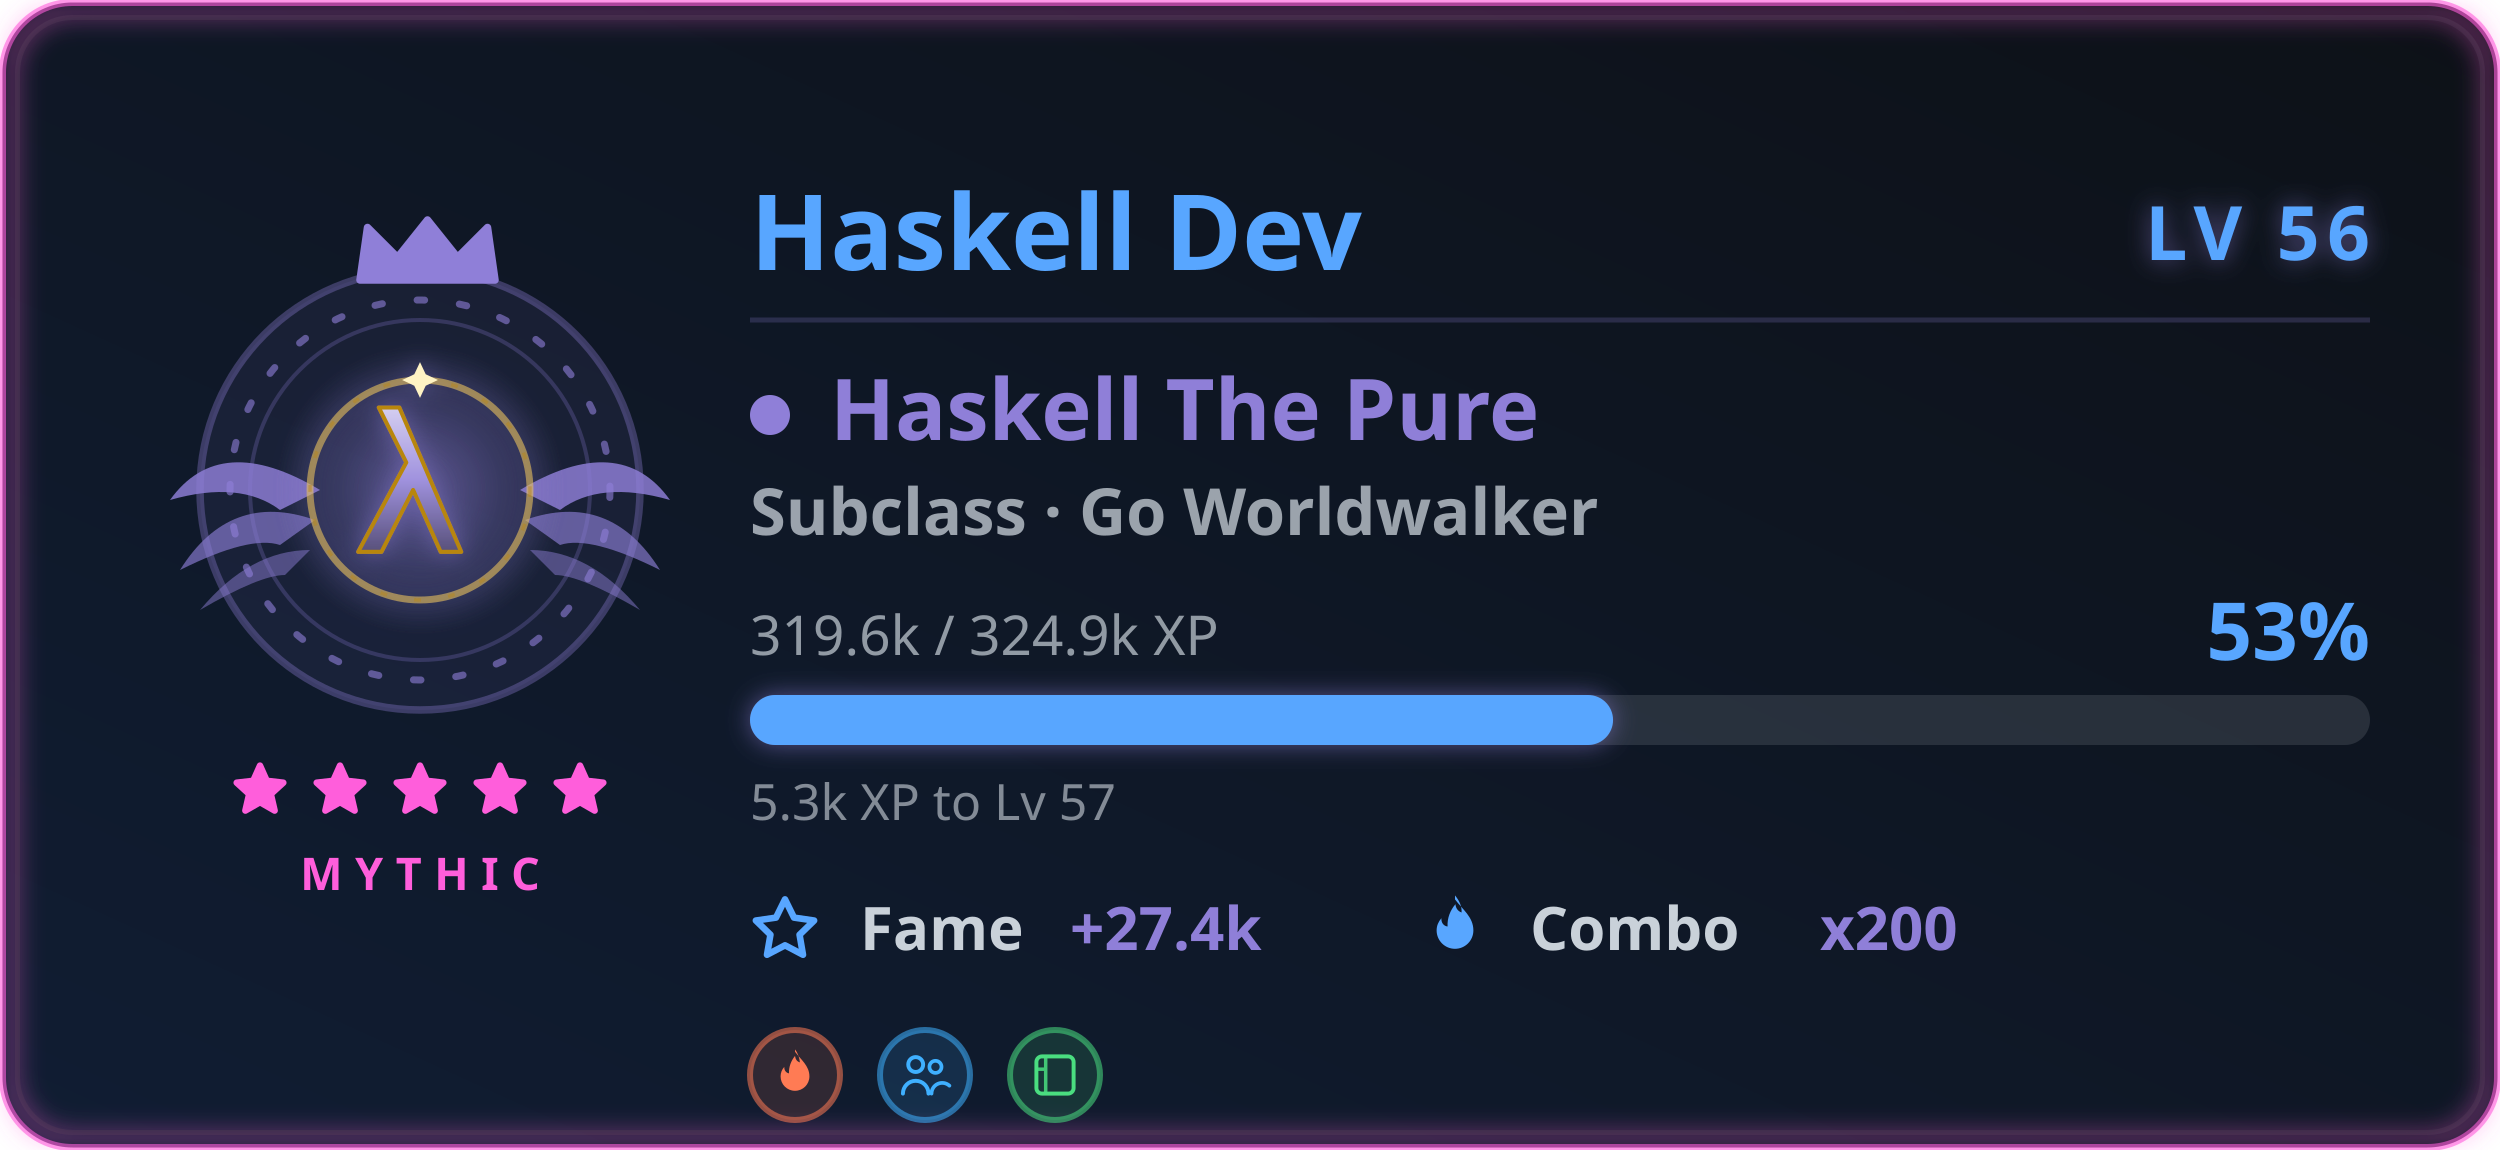
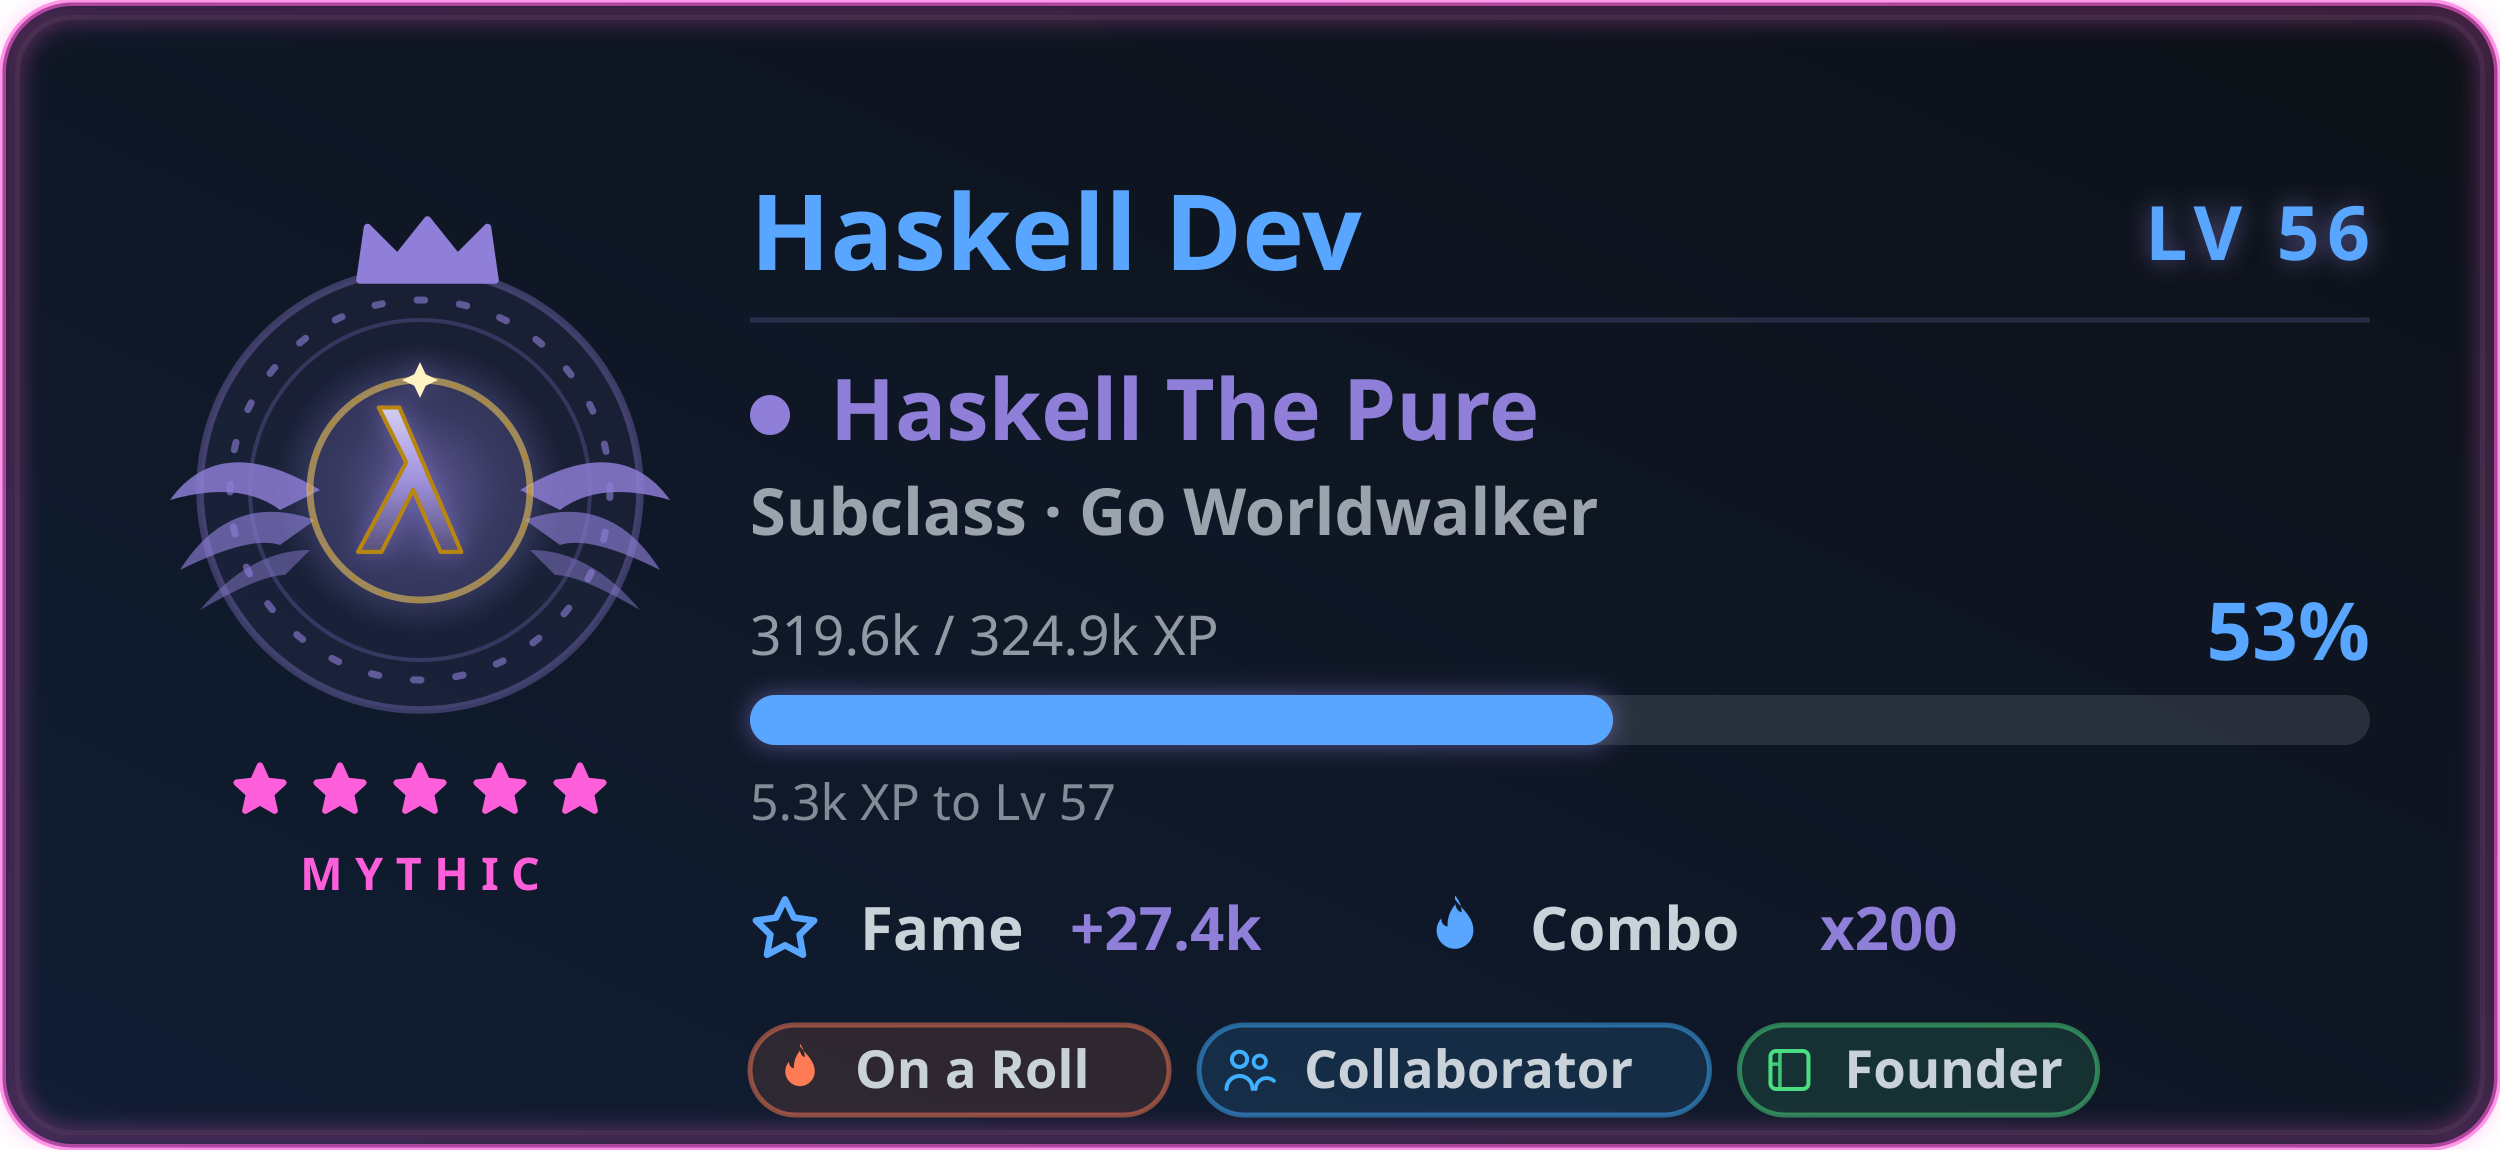
<svg xmlns="http://www.w3.org/2000/svg" width="500" height="230" viewBox="0 0 500 230" role="img" aria-labelledby="card-title-a11y card-desc-a11y">
  <style>
text { font-family: 'Segoe UI', Ubuntu, 'Helvetica Neue', sans-serif; }
.title { font-size: 18px; font-weight: 600; fill: #58a6ff; }
.title-icon { fill: #58a6ff; }
.icon { fill: #58a6ff; }


.gl-name { font-size: 21px; font-weight: 700; fill: #58a6ff; }
.gl-lvl { font-size: 15px; font-weight: 800; letter-spacing: 1.5px; fill: #58a6ff; }
.gl-class { font-size: 17px; font-weight: 700; fill: #8f7fd8; }
.gl-sub { font-size: 13px; font-weight: 600; fill: #c9d1d9; opacity: 0.75; }
.gl-meta { font-size: 11px; fill: #c9d1d9; opacity: 0.7; }
.gl-pct { font-size: 16px; font-weight: 800; fill: #58a6ff; }
.gl-chip-label { font-size: 12px; font-weight: 600; fill: #c9d1d9; }
.gl-chip-value { font-size: 12px; font-weight: 800; fill: #8f7fd8; }
.gl-hint { font-size: 10px; fill: #c9d1d9; opacity: 0.62; }
+ .gl-badge-label { font-size: 10.5px; font-weight: 600; }
.gl-rarity { font-size: 9px; font-weight: 700; letter-spacing: 2.5px; fill: #ff5edb; }

</style>
  <defs>
    <linearGradient id="card-bg" x1="0" y1="0" x2="1" y2="1" gradientTransform="rotate(90, 0.5, 0.5)">
      <stop offset="0.0%" stop-color="#0d1117" />
      <stop offset="100.0%" stop-color="#101d33" />
    </linearGradient>
    <filter id="card-glow" x="-50%" y="-50%" width="200%" height="200%">
      <feGaussianBlur in="SourceGraphic" stdDeviation="3" result="blur" />
      <feFlood flood-color="#58a6ff" flood-opacity="0.55" result="tint" />
      <feComposite in="tint" in2="blur" operator="in" result="softGlow" />
      <feMerge>
        <feMergeNode in="softGlow" />
        <feMergeNode in="SourceGraphic" />
      </feMerge>
    </filter>
    <filter id="gl-glow" x="-60%" y="-60%" width="220%" height="220%">
      <feGaussianBlur in="SourceGraphic" stdDeviation="2.4" result="b" />
      <feFlood flood-color="#8f7fd8" flood-opacity="0.55" result="t" />
      <feComposite in="t" in2="b" operator="in" result="g" />
      <feMerge>
        <feMergeNode in="g" />
        <feMergeNode in="SourceGraphic" />
      </feMerge>
    </filter>
    <filter id="gl-rarity" x="-20%" y="-20%" width="140%" height="140%">
      <feGaussianBlur stdDeviation="2.4" />
    </filter>
  </defs>
  <rect x="0.5" y="0.5" width="499" height="229" rx="14" fill="url(#card-bg)" stroke="#ff5edb" stroke-width="1.4" stroke-opacity="0.6" />
  <rect x="3.5" y="3.5" width="493" height="223" rx="11" fill="none" stroke="#30363d" stroke-opacity="0.4" />
  <rect x="2" y="2" width="496" height="226" rx="13" fill="none" stroke="#ff5edb" stroke-width="3.5" stroke-opacity="0.4" filter="url(#gl-rarity)" />
  <g class="fade">
    <g class="">
      <g class="flourish">
        <g transform="translate(84,0)">
          <g transform="translate(0,98)" fill="#8f7fd8">
            <path d="M20 0 Q 40 -12 50 2 Q 36 -2 28 4 Z" opacity="0.82" />
            <path d="M21 6 Q 38 0 48 16 Q 34 9 28 11 Z" opacity="0.64" />
            <path d="M22 12 Q 34 12 44 24 Q 32 17 27 17 Z" opacity="0.48" />
          </g>
        </g>
        <g transform="translate(84,0) scale(-1,1)">
          <g transform="translate(0,98)" fill="#8f7fd8">
            <path d="M20 0 Q 40 -12 50 2 Q 36 -2 28 4 Z" opacity="0.82" />
            <path d="M21 6 Q 38 0 48 16 Q 34 9 28 11 Z" opacity="0.64" />
            <path d="M22 12 Q 34 12 44 24 Q 32 17 27 17 Z" opacity="0.48" />
          </g>
        </g>
      </g>
      <circle cx="84" cy="98" r="44" fill="#8f7fd8" fill-opacity="0.08" stroke="#8f7fd8" stroke-opacity="0.35" stroke-width="1.5" />
      <g class="">
        <circle cx="84" cy="98" r="38" fill="none" stroke="#8f7fd8" stroke-opacity="0.6" stroke-width="1.4" stroke-dasharray="1.5 7" stroke-linecap="round" />
        <circle cx="84" cy="98" r="34" fill="none" stroke="#8f7fd8" stroke-opacity="0.25" stroke-width="0.8" />
      </g>
      <g class="" filter="url(#gl-glow)">
        <svg class="" x="51" y="65" width="66" height="66" viewBox="0 0 48 48" aria-hidden="true">
          <defs>
            <radialGradient id="hkHalo" cx="0.5" cy="0.5" r="0.5">
              <stop offset="0" stop-color="#8f7fd8" stop-opacity="0.42" />
              <stop offset="1" stop-color="#8f7fd8" stop-opacity="0" />
            </radialGradient>
            <linearGradient id="hkLambda" x1="0" y1="0" x2="0" y2="1">
              <stop offset="0" stop-color="#d4cef0" />
              <stop offset="0.5" stop-color="#a092de" />
              <stop offset="1" stop-color="#58507a" />
            </linearGradient>
          </defs>
          <circle cx="24" cy="24" r="21" fill="url(#hkHalo)" />
          <circle cx="24" cy="24" r="16" fill="none" stroke="#e6bf55" stroke-width="1" stroke-opacity="0.6" />
          <circle cx="24" cy="24" r="16" fill="none" stroke="#b8860b" stroke-width="0.5" stroke-dasharray="1 4" opacity="0.5" />
          <path d="M15 33 L22 20 L18 12 L21 12 L30 33 L27 33 L23 24 L18.4 33 Z" fill="url(#hkLambda)" stroke="#b8860b" stroke-width="0.6" stroke-linejoin="round" />
          <path d="M24 5.4 l0.832 1.768 l1.768 0.832 l-1.768 0.832 l-0.832 1.768 l-0.832 -1.768 l-1.768 -0.832 l1.768 -0.832 Z" fill="#fff3c4" />
        </svg>
      </g>
      <g transform="translate(69, 42.5) scale(1.5)">
        <path d="M2 9 L3 2 L7 6 L11 1 L15 6 L19 2 L20 9 Z" fill="#8f7fd8" stroke="#8f7fd8" stroke-width="1" stroke-linejoin="round" />
      </g>
    </g>
    <g>
      <g class="" transform="translate(45.5, 151.5) scale(0.5416667)" fill="#ff5edb" stroke="#ff5edb" stroke-width="2.4" stroke-linejoin="round" stroke-linecap="round" opacity="1">
        <path d="M12 3 L14.5 8.6 L20.6 9.3 L16 13.5 L17.4 19.6 L12 16.5 L6.6 19.6 L8 13.5 L3.4 9.3 L9.5 8.6 Z" />
      </g>
      <g class="" transform="translate(61.5, 151.5) scale(0.5416667)" fill="#ff5edb" stroke="#ff5edb" stroke-width="2.4" stroke-linejoin="round" stroke-linecap="round" opacity="1">
        <path d="M12 3 L14.5 8.6 L20.6 9.3 L16 13.5 L17.4 19.6 L12 16.5 L6.6 19.6 L8 13.5 L3.4 9.3 L9.5 8.6 Z" />
      </g>
      <g class="" transform="translate(77.5, 151.5) scale(0.5416667)" fill="#ff5edb" stroke="#ff5edb" stroke-width="2.4" stroke-linejoin="round" stroke-linecap="round" opacity="1">
        <path d="M12 3 L14.5 8.6 L20.6 9.3 L16 13.5 L17.4 19.6 L12 16.5 L6.6 19.6 L8 13.5 L3.4 9.3 L9.5 8.6 Z" />
      </g>
      <g class="" transform="translate(93.5, 151.5) scale(0.5416667)" fill="#ff5edb" stroke="#ff5edb" stroke-width="2.4" stroke-linejoin="round" stroke-linecap="round" opacity="1">
        <path d="M12 3 L14.5 8.6 L20.6 9.3 L16 13.5 L17.4 19.6 L12 16.5 L6.6 19.6 L8 13.5 L3.4 9.3 L9.5 8.6 Z" />
      </g>
      <g class="" transform="translate(109.5, 151.5) scale(0.5416667)" fill="#ff5edb" stroke="#ff5edb" stroke-width="2.4" stroke-linejoin="round" stroke-linecap="round" opacity="1">
        <path d="M12 3 L14.5 8.6 L20.6 9.3 L16 13.5 L17.4 19.6 L12 16.5 L6.6 19.6 L8 13.5 L3.4 9.3 L9.5 8.6 Z" />
      </g>
    </g>
    <text class="gl-rarity" x="84" y="178" text-anchor="middle">MYTHIC</text>
  </g>
  <g class="fade" style="animation-delay:.15s">
    <text class="gl-name" x="150" y="54">Haskell Dev</text>
    <text class="gl-lvl glow-pulse" x="474" y="52" text-anchor="end" filter="url(#gl-glow)">LV 56</text>
    <line x1="150" y1="64" x2="474" y2="64" stroke="#8f7fd8" stroke-opacity="0.22" stroke-width="1" />
    <circle cx="154" cy="83" r="4" fill="#8f7fd8" />
    <text class="gl-class" x="166" y="88">Haskell The Pure</text>
    <text class="gl-sub" x="150" y="107">Subclass · Go Worldwalker</text>
    <text class="gl-meta" x="150" y="131">319.6k / 324.9k XP</text>
    <text class="gl-pct " x="474" y="132" text-anchor="end">53%</text>
    <rect x="150" y="139" width="324" height="10" rx="5" fill="#c9d1d9" fill-opacity="0.14" />
    <rect class="xp-fill " x="150" y="139" width="172.609" height="10" rx="5" fill="#58a6ff" filter="url(#gl-glow)" />
    <text class="gl-hint" x="150" y="164">5.3k XP to Lv 57</text>
    <g transform="translate(150, 190)">
      <svg class="icon" x="0" y="-11" width="14" height="14" viewBox="0 0 16 16" aria-hidden="true">
        <path fill-rule="evenodd" d="M8 .25a.75.75 0 0 1 .673.418l1.882 3.815 4.21.612a.75.75 0 0 1 .416 1.279l-3.046 2.97.719 4.192a.75.75 0 0 1-1.088.791L8 12.347l-3.766 1.98a.75.75 0 0 1-1.088-.79l.72-4.194L.818 6.374a.75.75 0 0 1 .416-1.28l4.21-.611L7.327.668A.75.75 0 0 1 8 .25zm0 2.445L6.615 5.5a.75.75 0 0 1-.564.41l-3.097.45 2.24 2.184a.75.75 0 0 1 .216.664l-.528 3.084 2.769-1.456a.75.75 0 0 1 .698 0l2.77 1.456-.53-3.084a.75.75 0 0 1 .216-.664l2.24-2.183-3.096-.45a.75.75 0 0 1-.564-.41L8 2.694v.001z" />
      </svg>
      <text class="gl-chip-label" x="22" y="0">Fame</text>
      <text class="gl-chip-value" x="64" y="0">+27.4k</text>
    </g>
    <g transform="translate(284, 190)">
      <svg class="icon" x="0" y="-11" width="14" height="14" viewBox="0 0 16 16" aria-hidden="true">
        <path fill-rule="evenodd" d="M8 1c1.7 2.3 4.2 4 4.2 7.1a4.2 4.2 0 0 1-8.4 0c0-1.1.4-2 1.1-2.8-.1 1 .5 1.8 1.4 1.9-.1-1.9.6-3.7 1.8-5.1.1 1 .6 1.6 1.4 1.9.1-1.4-.5-2.7-1.5-3.9z" />
      </svg>
      <text class="gl-chip-label" x="22" y="0">Combo</text>
      <text class="gl-chip-value" x="80" y="0">x200</text>
    </g>
  </g>
  <g class="fade" style="animation-delay:.2s">
-     <g transform="translate(159, 215)">
-       <g transform="translate(0, 0)">
-         <circle r="9" fill="#ff7b54" fill-opacity="0.14" stroke="#ff7b54" stroke-opacity="0.55" stroke-width="1.2" />
-         <g transform="translate(-5.58, -5.58) scale(0.465)">
-           <path d="M12 2c2.5 3.4 6.2 6 6.2 10.6a6.2 6.2 0 0 1-12.4 0c0-1.6.6-3 1.6-4.1-.1 1.5.8 2.6 2 2.8-.1-2.8.9-5.4 2.6-7.5.2 1.5.9 2.4 2.1 2.8-.2-2-.8-4-2.1-5.6Z" fill="#ff7b54" />
-         </g>
+     <g>
+       <rect x="150" y="205" width="83.81" height="18" rx="9" fill="#ff7b54" fill-opacity="0.13" stroke="#ff7b54" stroke-opacity="0.5" stroke-width="1" />
+       <g transform="translate(154.3, 208.3) scale(0.475)">
+         <path d="M12 2c2.5 3.4 6.2 6 6.2 10.6a6.2 6.2 0 0 1-12.4 0c0-1.6.6-3 1.6-4.1-.1 1.5.8 2.6 2 2.8-.1-2.8.9-5.4 2.6-7.5.2 1.5.9 2.4 2.1 2.8-.2-2-.8-4-2.1-5.6Z" fill="#ff7b54" />
      </g>
-       <g transform="translate(26, 0)">
-         <circle r="9" fill="#3fb0ff" fill-opacity="0.14" stroke="#3fb0ff" stroke-opacity="0.55" stroke-width="1.2" />
-         <g transform="translate(-5.58, -5.58) scale(0.465)">
-           <circle cx="8" cy="7.5" r="3.2" fill="none" stroke="#3fb0ff" stroke-width="1.7" />
-           <path d="M2.5 20a5.5 5.5 0 0 1 11 0" fill="none" stroke="#3fb0ff" stroke-width="1.7" stroke-linecap="round" />
-           <circle cx="16.5" cy="8.5" r="2.6" fill="none" stroke="#3fb0ff" stroke-width="1.6" />
-           <path d="M14.8 20a4.6 4.6 0 0 1 7.7-3.4" fill="none" stroke="#3fb0ff" stroke-width="1.6" stroke-linecap="round" />
-         </g>
+       <text class="gl-badge-label" x="171" y="217.6" fill="#c9d1d9">On a Roll</text>
+     </g>
+     <g>
+       <rect x="239.81" y="205" width="102.08" height="18" rx="9" fill="#3fb0ff" fill-opacity="0.13" stroke="#3fb0ff" stroke-opacity="0.5" stroke-width="1" />
+       <g transform="translate(244.11, 208.3) scale(0.475)">
+         <circle cx="8" cy="7.5" r="3.2" fill="none" stroke="#3fb0ff" stroke-width="1.7" />
+         <path d="M2.5 20a5.5 5.5 0 0 1 11 0" fill="none" stroke="#3fb0ff" stroke-width="1.7" stroke-linecap="round" />
+         <circle cx="16.5" cy="8.5" r="2.6" fill="none" stroke="#3fb0ff" stroke-width="1.6" />
+         <path d="M14.8 20a4.6 4.6 0 0 1 7.7-3.4" fill="none" stroke="#3fb0ff" stroke-width="1.6" stroke-linecap="round" />
      </g>
-       <g transform="translate(52, 0)">
-         <circle r="9" fill="#4ade80" fill-opacity="0.14" stroke="#4ade80" stroke-opacity="0.55" stroke-width="1.2" />
-         <g transform="translate(-5.58, -5.58) scale(0.465)">
-           <rect x="4" y="4" width="16" height="16" rx="2.4" fill="none" stroke="#4ade80" stroke-width="1.7" />
-           <path d="M8 4v16 M4 9.5h4" fill="none" stroke="#4ade80" stroke-width="1.5" opacity="0.85" />
-         </g>
+       <text class="gl-badge-label" x="260.81" y="217.6" fill="#c9d1d9">Collaborator</text>
+     </g>
+     <g>
+       <rect x="347.89" y="205" width="71.63" height="18" rx="9" fill="#4ade80" fill-opacity="0.13" stroke="#4ade80" stroke-opacity="0.5" stroke-width="1" />
+       <g transform="translate(352.19, 208.3) scale(0.475)">
+         <rect x="4" y="4" width="16" height="16" rx="2.4" fill="none" stroke="#4ade80" stroke-width="1.7" />
+         <path d="M8 4v16 M4 9.5h4" fill="none" stroke="#4ade80" stroke-width="1.5" opacity="0.85" />
      </g>
+       <text class="gl-badge-label" x="368.89" y="217.6" fill="#c9d1d9">Founder</text>
    </g>
  </g>
</svg>
